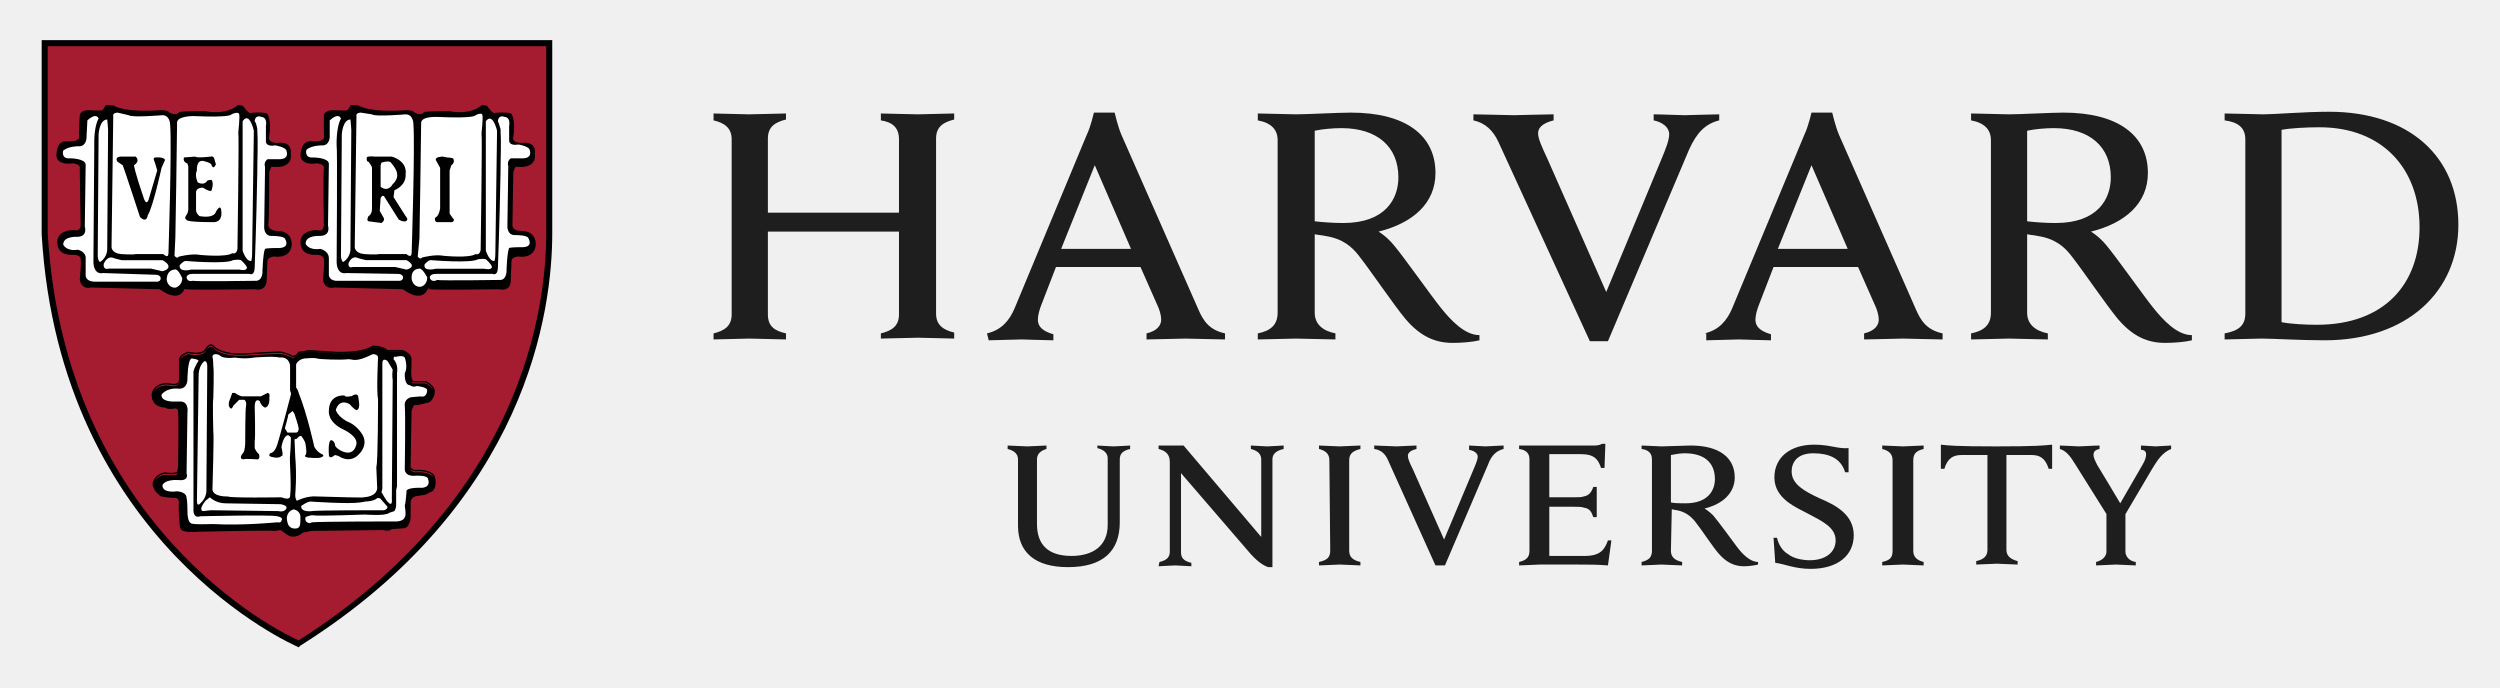
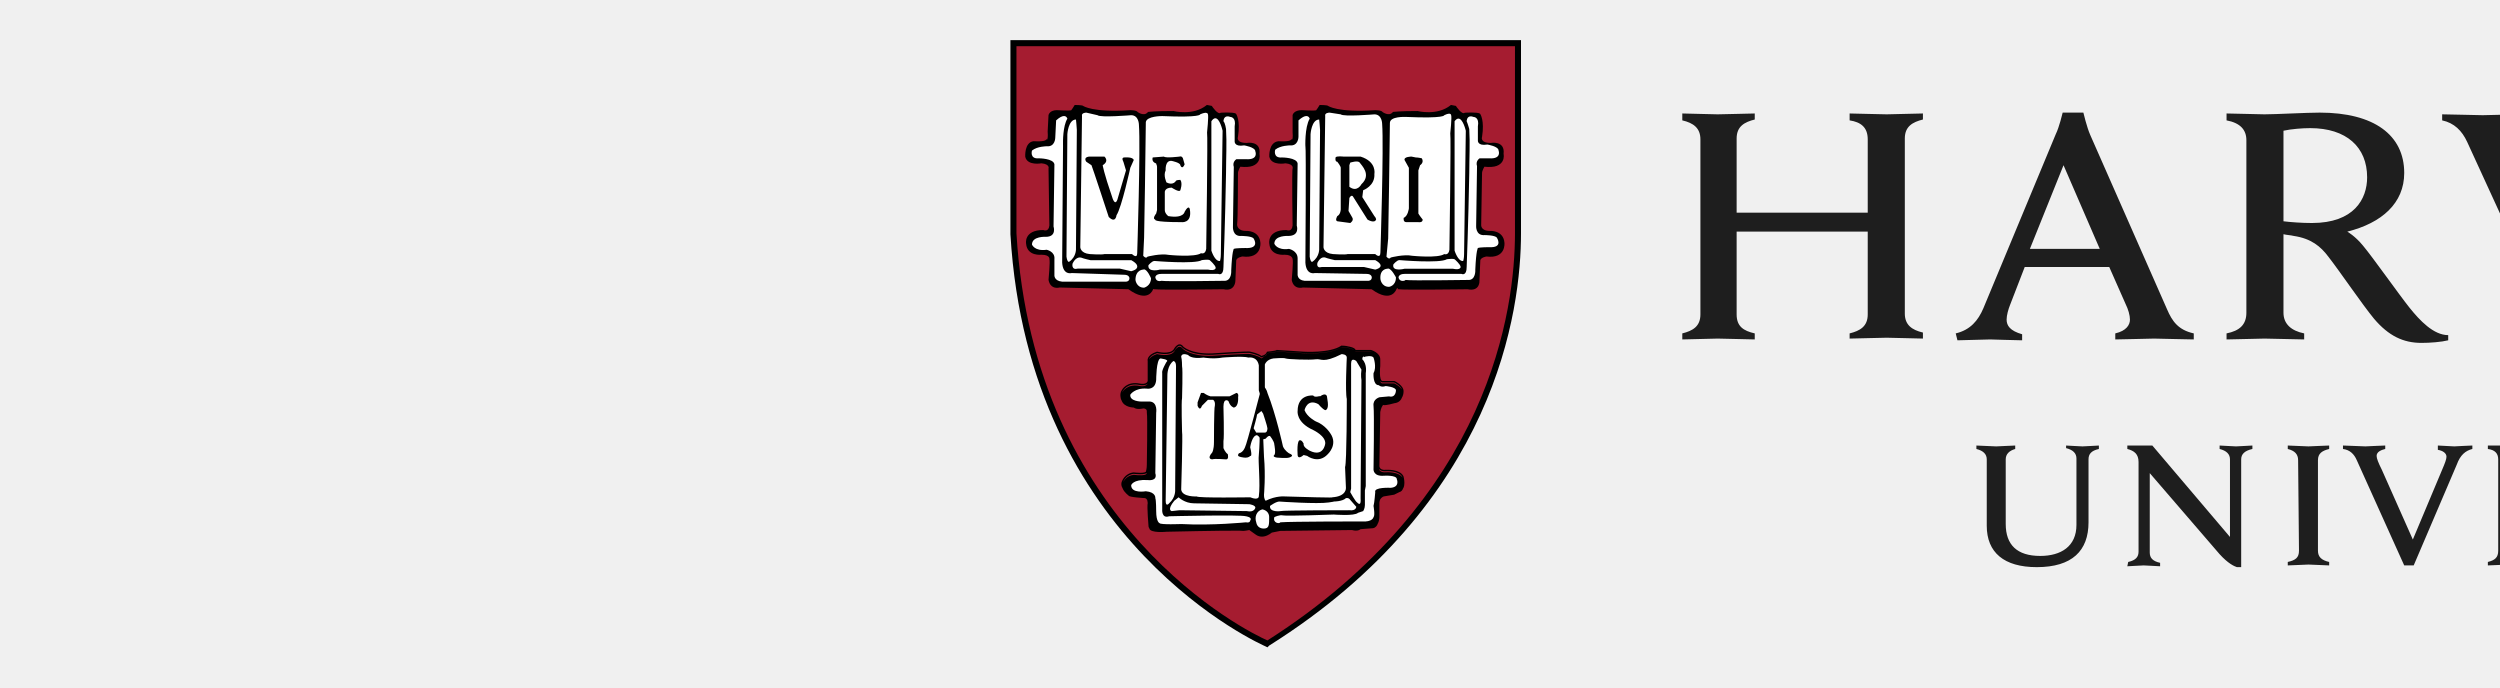
- <svg xmlns="http://www.w3.org/2000/svg" width="600" height="165" viewBox="0 0 600 165" version="1.1">
+ <svg xmlns="http://www.w3.org/2000/svg" width="600" height="165" viewBox="0 0 135 165" version="1.1">
  <path d="m244.32 110.24c0-1.242-0.828-2.07-2.484-2.484v-0.828c0.828 0 3.933 0.207 4.761 0.207 0.621 0 3.726-0.207 4.554-0.207v0.828c-1.449 0.414-2.277 1.242-2.277 2.484v15.525c0 4.968 2.691 7.659 8.28 7.659 4.968 0 8.694-2.277 8.694-7.452v-15.939c0-1.242-0.828-2.07-2.484-2.484v-0.621c0.621 0 3.105 0.207 3.933 0.207 0.828 0 3.312-0.207 3.933-0.207v0.828c-1.863 0.414-2.484 1.242-2.484 2.484v15.111c0 6.831-3.933 10.764-12.42 10.764-7.866 0-12.006-3.519-12.006-9.936zm33.947 24.632c1.863-0.414 2.484-1.242 2.484-2.484v-21.527c0-1.863-1.035-2.691-2.691-3.105v-0.828h6.003l18.63 21.941v-18.63c0-1.242-0.828-2.07-2.484-2.484v-0.828c0.621 0 3.105 0.207 3.933 0.207 0.828 0 3.312-0.207 3.933-0.207v0.828c-1.863 0.414-2.691 1.242-2.691 2.484v25.874h-1.035c-0.621-0.207-2.07-0.828-4.14-3.105l-16.767-19.458v19.044c0 1.242 0.621 2.07 2.484 2.484v0.828c-0.621 0-3.105-0.207-3.933-0.207-0.828 0-3.312 0.207-3.933 0.207zm147.38-5.796h0.828c0.414 1.656 1.242 3.105 2.691 3.933 1.242 1.035 3.519 1.449 5.175 1.449 3.726 0 6.21-1.863 6.21-4.761 0-3.105-3.105-4.554-6.624-6.417-2.691-1.449-8.073-3.519-8.073-8.694 0-4.761 3.726-7.866 9.522-7.866 3.933 0 5.589 1.035 8.28 0.828v5.796h-0.828c-1.035-3.519-4.14-4.554-7.659-4.554-3.933 0-5.175 2.277-5.175 4.347 0 3.105 3.105 4.761 6.624 6.417 3.933 1.656 8.28 3.933 8.28 8.901 0 4.761-3.726 8.073-10.35 8.073-3.933 0-6.417-1.242-8.487-1.449zm80.107-5.382-7.659-12.213c-1.242-2.07-2.277-3.312-3.726-3.726v-0.828c1.035 0 3.933 0.207 4.554 0.207 0.828 0 3.726-0.207 4.968-0.207v0.828c-1.035 0.207-1.449 0.621-1.449 1.449 0 0.621 0.414 1.449 0.828 2.277 0.414 0.621 5.589 9.315 5.589 9.315l5.382-9.315c0.621-1.035 0.828-1.863 0.828-2.484 0-0.621-0.414-1.035-1.242-1.035v-1.035c0.828 0 2.898 0.207 3.519 0.207 0.621 0 2.898-0.207 3.726-0.207v0.828c-2.07 0.828-3.312 2.691-4.554 4.761l-6.831 11.592m0.414-1.449v9.729c0 1.035 0.828 2.277 2.484 2.484v0.828c-0.828 0-3.933-0.207-4.761-0.207s-3.726 0.207-4.761 0.207v-0.828c1.656-0.414 2.484-1.449 2.484-2.484v-9.315m-140.96-16.146h17.802c0.621 0 1.449 0 2.07-0.414h0.828l-0.207 5.796h-0.828c-0.621-1.863-1.449-3.312-4.761-3.312h-7.659v10.35h6.003c0.828 0 1.863 0 2.277-0.207 1.242-0.207 1.863-1.035 2.277-2.277h0.828v7.245h-0.828c-0.414-1.242-0.828-2.07-2.277-2.277-0.414-0.207-1.449-0.207-2.277-0.207h-6.003v11.799h8.487c3.726 0 4.761-1.449 5.589-3.726h0.828l-0.828 6.003c-2.691-0.207-4.347-0.207-7.452-0.207h-8.901c-0.828 0-3.933 0.207-4.968 0.207v-0.828c1.656-0.414 2.484-1.035 2.484-2.691v-21.941c0-1.449-0.828-2.277-2.484-2.484zm-45.539 3.519c0-1.449-0.828-2.277-2.484-2.691v-0.828c1.035 0 3.933 0.207 4.968 0.207 0.828 0 3.933-0.207 4.968-0.207v0.828c-1.656 0.414-2.691 1.035-2.691 2.691v21.734c0 1.449 0.828 2.277 2.691 2.691v0.828c-1.035 0-3.933-0.207-4.968-0.207-0.828 0-3.933 0.207-4.968 0.207v-0.828c1.863-0.414 2.691-1.035 2.691-2.691zm135.17 0c0-1.449-0.828-2.277-2.484-2.691v-0.828c1.035 0 4.14 0.207 4.968 0.207s3.933-0.207 4.968-0.207v0.828c-1.656 0.414-2.484 1.035-2.484 2.691v21.734c0 1.449 0.828 2.277 2.484 2.691v0.828c-1.035 0-3.933-0.207-4.968-0.207-0.828 0-3.933 0.207-4.968 0.207v-0.828c1.863-0.414 2.484-1.035 2.484-2.691zm24.839-3.312c-9.729 0-11.385-0.207-13.248-0.414v5.796h0.828c0.828-2.691 2.277-3.312 4.14-3.312h6.21v22.769c0 1.449-0.828 2.277-2.691 2.691v0.828c1.035 0 4.14-0.207 4.968-0.207 0.828 0 3.933 0.207 4.968 0.207v-0.828c-1.656-0.414-2.691-1.242-2.691-2.691v-22.769h6.003c1.863 0 3.312 0.621 4.14 3.312h0.828v-5.796c-2.277 0.207-3.726 0.414-13.455 0.414zm-78.037 25.046c0 1.449 0.828 2.277 2.691 2.691v0.828c-1.035 0-4.14-0.207-4.968-0.207-0.828 0-3.726 0.207-4.761 0.207v-0.828c1.656-0.414 2.484-1.035 2.484-2.691v-21.941c0-1.449-0.828-2.277-2.484-2.484v-0.828c1.035 0 3.933 0.207 4.761 0.207 1.449 0 5.382-0.207 7.038-0.207 6.831 0 10.557 2.898 10.557 7.659 0 3.726-2.898 6.417-7.245 7.452 0 0 1.035 0.621 2.07 1.656 1.242 1.449 4.554 6.003 5.796 7.659s3.105 3.519 4.968 3.519v0.621c-0.828 0.207-2.277 0.414-3.312 0.414-2.277 0-4.14-0.828-6.003-2.898-1.656-1.863-4.14-5.796-5.796-7.866-1.035-1.242-2.277-2.277-4.347-2.691-0.414 0-0.828-0.207-1.242-0.207zm0-11.592c0.828 0.207 2.277 0.207 3.519 0.207 5.382 0 7.038-3.105 7.038-5.796 0-3.933-2.484-6.21-7.245-6.21-1.035 0-2.277 0.207-3.312 0.414zm-67.894-10.143c-0.621-1.449-1.656-2.484-3.312-2.691v-0.828c1.035 0 4.554 0.207 5.382 0.207 0.621 0 3.726-0.207 4.761-0.207v0.828c-0.828 0.207-2.07 0.621-2.07 1.656 0 0.621 0.414 1.656 1.242 3.312l7.452 16.767 7.038-16.767c0.621-1.449 1.035-2.484 1.035-3.105 0-0.828-0.828-1.449-2.07-1.656v-1.035c0.828 0 3.105 0.207 3.933 0.207 0.621 0 3.312-0.207 4.347-0.207v0.828c-1.656 0.414-2.898 1.449-3.726 3.726l-10.35 24.218h-2.277zm26.495-76.381c-1.242-2.691-3.105-4.554-6.003-5.175v-1.449c1.863 0 8.28 0.207 9.729 0.207 1.242 0 7.452-0.207 9.522-0.207v1.449c-1.656 0.414-3.726 1.242-3.726 3.105 0 1.242 0.828 3.105 2.277 6.21l14.076 31.877 13.248-31.877c1.035-2.484 1.863-4.554 1.863-6.003 0-1.656-1.656-2.898-3.726-3.312v-1.449c1.863 0 6.003 0.207 7.452 0.207 1.242 0 6.21-0.207 8.28-0.207v1.449c-3.312 0.828-5.382 2.898-7.245 7.038l-19.458 45.953h-4.347zm-188.37 45.953c2.484-0.621 4.347-1.656 4.347-4.554v-42.02c0-2.691-1.656-3.933-4.347-4.554v-1.656c1.242 0 7.038 0.207 8.487 0.207 1.656 0 7.659-0.207 8.901-0.207v1.449c-2.484 0.621-4.347 1.656-4.347 4.554v17.802h31.463v-17.595c0-2.898-1.656-4.14-4.347-4.554v-1.656c1.242 0 7.245 0.207 8.901 0.207 1.449 0 7.245-0.207 8.694-0.207v1.449c-2.484 0.621-4.347 1.656-4.347 4.554v42.02c0 2.691 1.656 3.933 4.347 4.554v1.449c-1.242 0-7.245-0.207-8.694-0.207-1.656 0-7.452 0.207-8.901 0.207v-1.242c2.484-0.621 4.347-1.656 4.347-4.554v-19.872h-31.463v19.872c0 2.898 1.656 3.933 4.347 4.554v1.449c-1.242 0-7.452-0.207-8.901-0.207s-7.038 0.207-8.487 0.207zm362.66 0c3.312-0.621 4.968-1.863 4.968-4.761v-41.813c0-2.898-1.863-4.14-4.968-4.554v-1.656c1.863 0 7.659 0.207 9.315 0.207 2.691 0 9.936-0.621 15.732-0.621 19.251 0 31.049 10.764 31.049 27.116 0 15.939-12.213 27.737-32.084 27.737-5.796 0-12.42-0.414-15.111-0.414-1.656 0-7.038 0.207-8.901 0.207zm13.662-2.691c2.07 0.414 5.589 0.621 8.487 0.621 16.146 0 24.632-9.729 24.632-23.39 0-14.076-8.901-24.011-24.011-24.011-3.105 0-7.038 0.207-9.108 0.621zm-232.04-2.277c0 2.691 1.863 4.347 4.968 4.968v1.449c-1.863 0-7.659-0.207-9.522-0.207-1.449 0-7.245 0.207-9.108 0.207v-1.449c3.105-0.621 4.761-2.07 4.761-4.968v-41.399c0-2.484-1.449-4.14-4.761-4.761v-1.656c1.863 0 7.452 0.207 9.108 0.207 2.691 0 10.143-0.414 13.248-0.414 13.041 0 20.286 5.382 20.286 14.49 0 7.245-5.382 12.006-13.662 14.076 0 0 1.863 1.035 3.726 3.312 2.277 2.691 8.694 11.799 11.178 14.904 2.484 3.105 5.796 6.624 9.315 6.624v1.242c-1.656 0.414-4.347 0.621-6.417 0.621-4.347 0-7.866-1.656-11.385-5.796-2.898-3.519-8.073-11.178-10.971-14.904-1.863-2.484-4.14-4.347-8.28-4.968-0.828-0.207-1.656-0.207-2.484-0.414zm0-21.941c1.656 0.207 4.347 0.414 6.831 0.414 10.143 0 13.248-5.796 13.248-10.971 0-7.245-4.968-11.799-13.662-11.799-1.863 0-4.554 0.207-6.417 0.621zm170.98 21.941c0 2.691 1.863 4.347 4.968 4.968v1.449c-1.863 0-7.659-0.207-9.315-0.207-1.449 0-7.245 0.207-9.108 0.207v-1.449c3.105-0.621 4.761-2.07 4.761-4.968v-41.399c0-2.484-1.449-4.14-4.761-4.761v-1.656c1.863 0 7.452 0.207 9.108 0.207 2.691 0 10.143-0.414 13.041-0.414 13.041 0 20.286 5.382 20.286 14.49 0 7.245-5.382 12.006-13.662 14.076 0 0 1.863 1.035 3.726 3.312 2.277 2.691 8.694 11.799 11.178 14.904 2.484 3.105 5.796 6.624 9.315 6.624v1.242c-1.656 0.414-4.347 0.621-6.417 0.621-4.347 0-7.866-1.656-11.385-5.796-2.898-3.519-8.073-11.178-10.971-14.904-1.863-2.484-4.14-4.347-8.28-4.968-0.828-0.207-1.656-0.207-2.484-0.414zm0-21.941c1.656 0.207 4.347 0.414 6.831 0.414 10.143 0 13.248-5.796 13.248-10.971 0-7.245-4.968-11.799-13.662-11.799-1.863 0-4.554 0.207-6.417 0.621zm-249.64 26.909c3.519-0.828 5.382-3.105 6.624-6.003l17.388-41.813c0.828-1.656 1.656-5.175 1.656-5.175h4.968s0.828 3.519 1.656 5.382l18.423 41.813c1.242 2.898 2.691 4.968 6.417 5.796v1.449c-2.07 0-8.073-0.207-9.522-0.207s-7.245 0.207-9.315 0.207v-1.449c2.691-0.621 3.519-2.07 3.519-3.312 0-1.035-0.414-2.484-1.035-3.726l-3.933-8.901h-20.286l-3.519 9.108c-0.414 1.035-0.828 2.484-0.828 3.519 0 1.449 0.828 2.691 3.726 3.519v1.449c-1.863 0-6.624-0.207-7.659-0.207l-7.866 0.207zm34.568-20.286-8.694-20.079-8.073 20.079zm137.65 20.286c3.519-0.828 5.382-3.105 6.624-6.003l17.388-41.813c0.828-1.656 1.656-5.175 1.656-5.175h4.968s0.828 3.519 1.656 5.382l18.423 41.813c1.242 2.898 2.691 4.968 6.417 5.796v1.449c-2.07 0-8.073-0.207-9.522-0.207s-7.245 0.207-9.315 0.207v-1.449c2.691-0.621 3.519-2.07 3.519-3.312 0-1.035-0.414-2.484-1.035-3.726l-3.933-8.901h-20.286l-3.519 9.108c-0.414 1.035-0.828 2.484-0.828 3.519 0 1.449 0.828 2.691 3.726 3.519v1.449c-1.863 0-6.624-0.207-7.659-0.207l-7.866 0.207v-1.656zm34.361-20.286-8.694-20.079-8.073 20.079z" fill="#1e1e1e" />
  <path d="m10.828 10.47h121.09v45.746c0 20.906-7.866 65.41-60.029 98.53 0 0-56.717-23.597-61.064-98.53z" fill="#a51c30" />
  <path d="m50.645 82.64c-0.304-0.012-0.568 0.139-0.78 0.323-0.414 0.359-0.662 0.855-0.675 0.881-0.462 0.647-1.434 0.81-2.317 0.784-0.883-0.025-1.641-0.226-1.641-0.226l-0.049-0.012-0.049 0.017c-1.269 0.423-1.834 0.963-2.066 1.427-0.116 0.232-0.146 0.442-0.146 0.594 0 0.119 0.015 0.172 0.024 0.206v4.742c-0.046 0.261-0.167 0.422-0.336 0.534-0.171 0.114-0.398 0.174-0.627 0.198-0.457 0.048-0.902-0.048-0.902-0.048h-0.004c-1.592-0.318-2.683 0.055-3.364 0.517-0.67 0.455-0.937 0.985-0.946 1.003-0.681 0.922-0.23 2.216-0.23 2.216v8e-3c0.044 0.118 0.095 0.229 0.154 0.332 6.79e-4 2e-3 0.008 0.024 0.008 0.024 0.621 1.656 2.899 1.653 2.899 1.653 0.828 0.621 2.276 0.206 2.276 0.206 0.425 0 0.673 0.177 0.825 0.4 0.075 0.305 0.04 0.61 0.04 0.61l-0.004 0.036 0.008 0.032c0.014 0.055 0.043 0.342 0.057 0.736 0.014 0.393 0.019 0.911 0.024 1.512 0.01 1.201 0.005 2.729-0.008 4.229-0.026 3-0.077 5.899-0.077 5.899 0 1.012-0.198 1.605-0.198 1.605l-0.008 0.024v0.028c0 0.051-0.017 0.076-0.073 0.121-0.056 0.045-0.155 0.094-0.287 0.129-0.264 0.07-0.642 0.097-1.023 0.097-0.761 0-1.532-0.101-1.532-0.101l-0.02-4e-3 -0.02 4e-3c-2.155 0.216-2.823 2.15-2.83 2.171v4e-3c-0.171 0.402-0.156 0.809-0.04 1.177 0.058 0.184 0.142 0.36 0.239 0.526 0.385 0.94 1.411 1.674 1.411 1.674 0 0.414 3.934 0.619 3.934 0.619 0.238 0.06 0.401 0.227 0.522 0.429 0.012 0.037 0.026 0.072 0.036 0.109 0.097 0.363 0.097 0.703 0.097 0.703-0.029 0.111-0.041 0.234-0.049 0.412-0.009 0.201-0.013 0.449-0.008 0.728 0.01 0.557 0.042 1.239 0.081 1.9 0.078 1.322 0.182 2.563 0.182 2.563l0.004 8e-3v8e-3c0.022 0.132 0.086 0.246 0.166 0.348 4.1e-5 5e-4 0.004 0.036 0.004 0.036 0.207 1.242 4.14 0.829 4.14 0.829s13.785-0.318 17.51-0.259c0.532 8e-3 0.858 0.027 0.91 0.053 0.414 0 1.451-0.206 1.451-0.206l1.447 1.035c0.582 0.453 1.185 0.582 1.738 0.546 0.111-6e-3 0.221-0.021 0.327-0.04 1.061-0.192 1.868-0.922 1.868-0.922l2.07-0.412c0.414 0 17.182-0.206 17.182-0.206 1.449 0.414 2.07-0.21 2.07-0.21l2.688-0.206c0.103 0 0.2-8e-3 0.291-0.024 0.658-0.12 0.996-0.646 1.172-1.16 0.053-0.102 0.108-0.204 0.146-0.307 0.219-0.603 0.214-1.197 0.214-1.197v-3.501c0.035-0.277 0.099-0.493 0.17-0.687 0.377-0.665 0.906-0.78 0.906-0.78l2.482-0.416 1.245-0.619c0.478-0.119 0.729-0.454 0.873-0.857 0.037-0.058 0.076-0.112 0.105-0.174 0.172-0.365 0.222-0.789 0.222-1.193 0-0.806-0.214-1.548-0.214-1.548l-4e-3 -0.017-4e-3 -0.017c-0.453-0.906-1.499-1.276-2.401-1.435-0.903-0.159-1.698-0.105-1.698-0.105h-4e-3c-0.997 0.1-1.373-0.186-1.544-0.465-0.172-0.279-0.133-0.582-0.133-0.582v-0.012l0.21-12.828c0.082-0.481 0.221-0.864 0.36-1.177 0.162-0.31 0.299-0.497 0.299-0.497 0.621 0.207 2.688-0.416 2.688-0.416 1.19-0.119 1.685-0.848 1.9-1.451 0.019-0.035 0.048-0.07 0.065-0.105 0.273-0.573 0.271-1.1 0.271-1.116 0.11-0.812-0.454-1.482-1.015-1.937-0.563-0.456-1.152-0.72-1.152-0.72l-0.032-0.017h-2.907c-0.081-0.017-0.146-0.059-0.214-0.15-0.07-0.092-0.136-0.229-0.186-0.396-0.099-0.334-0.145-0.784-0.158-1.229-0.025-0.89 0.077-1.759 0.077-1.759l4e-3 -0.012v-1.665c0-0.805-0.575-1.371-1.116-1.722s-1.075-0.509-1.075-0.509l-0.024-8e-3h-3.691c-0.084-0.138-0.177-0.274-0.315-0.364-0.183-0.119-0.396-0.207-0.598-0.275-0.405-0.135-0.78-0.186-0.78-0.186-0.675-0.212-1.678-0.21-1.678-0.21h-0.053l-0.044 0.028c-1.289 0.892-3.55 1.266-5.478 1.395-1.928 0.129-3.521 0.028-3.521 0.028l-6.493-0.42-0.057 0.053c0.019-0.019-0.022 0.015-0.089 0.036-0.067 0.022-0.163 0.049-0.271 0.073-0.216 0.047-0.491 0.091-0.76 0.129-0.539 0.077-1.055 0.129-1.055 0.129l-0.105 8e-3 -0.036 0.105c-0.178 0.535-0.72 0.72-0.72 0.72l-0.57 0.194c-0.378-0.321-0.968-0.565-1.528-0.736-0.591-0.18-1.081-0.279-1.104-0.283-0.004-2e-3 -0.008-6e-3 -0.012-8e-3 -0.02-8e-3 -0.039-0.012-0.057-0.017-0.034-8e-3 -0.067-0.012-0.109-0.017-0.085-8e-3 -0.193-0.01-0.327-0.012-0.268-2e-3 -0.634 6e-3 -1.067 0.021-0.866 0.029-1.999 0.085-3.125 0.15-2.25 0.129-4.471 0.287-4.476 0.287-2.566 0.103-4.3-0.309-5.389-0.74-1.09-0.431-1.52-0.865-1.52-0.865-0.273-0.373-0.575-0.554-0.873-0.566zm-0.012 0.34c0.181 8e-3 0.391 0.109 0.631 0.445l0.004 8e-3 0.008 0.012s0.502 0.493 1.637 0.942c1.136 0.449 2.918 0.868 5.527 0.764h0.012s2.222-0.158 4.471-0.287c1.125-0.065 2.256-0.12 3.117-0.15 0.43-0.015 0.797-0.023 1.055-0.021 0.129 1e-3 0.231 6e-3 0.299 0.012 0.029 2e-3 0.047 6e-3 0.061 8e-3l0.008 8e-3 0.049 0.012s0.514 0.101 1.1 0.279c0.586 0.178 1.251 0.45 1.508 0.707l0.073 0.073 0.72-0.239s0.442-0.259 0.74-0.707c-0.23 0.56-0.796 0.752-0.796 0.752l-0.619 0.416c-0.621-0.621-2.693-1.035-2.693-1.035-0.207-0.207-9.109 0.412-9.109 0.412-5.175 0.207-7.039-1.653-7.039-1.653-1.035-1.449-2.07 0.619-2.07 0.619-1.035 1.449-4.14 0.623-4.14 0.623-1.146 0.382-1.658 0.85-1.896 1.245 0.016-0.072 0.041-0.151 0.085-0.239 0.18-0.359 0.663-0.843 1.848-1.245 0.066 0.017 0.758 0.201 1.645 0.226 0.929 0.026 2.026-0.124 2.6-0.926l0.008-8e-3 0.008-0.012s0.251-0.5 0.602-0.805c0.176-0.152 0.365-0.246 0.546-0.239zm38.901 0.311c0.073 8.5e-4 1.011 0.012 1.556 0.194l0.016 4e-3 0.012 4e-3s0.353 0.05 0.724 0.174c0.185 0.062 0.375 0.14 0.522 0.234 0.024 0.015 0.036 0.033 0.057 0.048-0.497-0.306-1.278-0.42-1.278-0.42-0.621-0.207-1.658-0.206-1.658-0.206-2.691 1.863-9.109 1.451-9.109 1.451l-6.416-0.416c-0.205 0.205-2.205 0.408-2.252 0.412 0.009-0.015 0.02-0.025 0.028-0.04 0.03-2e-3 0.504-0.05 1.035-0.125 0.274-0.039 0.554-0.083 0.784-0.133 0.115-0.025 0.217-0.052 0.303-0.081 0.048-0.017 0.085-0.044 0.125-0.065l6.384 0.408s1.617 0.106 3.57-0.024c1.93-0.129 4.189-0.474 5.595-1.419zm3.242 1.031h3.719c0.012 4e-3 0.308 0.117 0.651 0.295-0.347-0.173-0.623-0.259-0.623-0.259h-3.728c-4e-3 -0.012-0.015-0.024-0.02-0.036zm4.439 0.332c0.089 0.048 0.162 0.073 0.255 0.133 0.025 0.017 0.048 0.039 0.073 0.057-0.112-0.072-0.221-0.135-0.327-0.19zm1.476 6.715c0.023 0.039 0.042 0.082 0.069 0.117 0.106 0.14 0.249 0.248 0.424 0.283l0.016 4e-3h2.87c0.024 0.01 0.54 0.249 1.051 0.663 0.359 0.29 0.674 0.654 0.817 1.055-0.371-0.596-1.054-1.052-1.472-1.29-0.21-0.12-0.356-0.182-0.356-0.182h-2.895c-0.253-0.051-0.419-0.303-0.526-0.651zm-55.674 0.631c-0.52 0.985-1.969 0.639-1.969 0.639-3.105-0.621-4.14 1.451-4.14 1.451-0.028 0.038-0.045 0.078-0.069 0.117 0.047-0.152 0.111-0.3 0.21-0.433l0.016-0.025s0.236-0.477 0.849-0.893c0.612-0.416 1.591-0.766 3.101-0.465 0 0 0.485 0.108 1.011 0.053 0.263-0.028 0.543-0.093 0.78-0.251 0.078-0.052 0.146-0.12 0.21-0.194zm55.408 20.493c0.25 0.381 0.795 0.705 1.839 0.602 0 0 0.761-0.05 1.617 0.101 0.855 0.151 1.77 0.503 2.147 1.249 1e-3 4e-3 0.024 0.108 0.032 0.142-0.971-1.434-3.808-1.249-3.808-1.249-1.353 0.135-1.726-0.432-1.827-0.845zm-55.699 0.974c-0.003 0.01-0.02 0.077-0.02 0.077 0 0.103-0.049 0.191-0.133 0.259-0.085 0.068-0.206 0.119-0.352 0.158-0.873 0.233-2.62 0-2.62 0-1.498 0.15-2.233 1.16-2.527 1.71 0 0 0.576-1.752 2.543-1.953 0.035 4e-3 0.767 0.101 1.54 0.101 0.396 0 0.789-0.024 1.108-0.109 0.159-0.042 0.303-0.099 0.416-0.19 0.018-0.015 0.029-0.036 0.044-0.053zm14.421-88.284-0.061 0.053c-3.23 2.625-7.924 1.415-7.924 1.415l-0.02-4e-3h-0.02c-4.559 0-6.028 0.206-6.028 0.206l-0.065 0.012-0.04 0.048c-0.471 0.565-1.049 0.557-1.556 0.412-0.496-0.142-0.872-0.419-0.889-0.433-0.093-0.136-0.242-0.214-0.404-0.271-0.183-0.065-0.393-0.103-0.594-0.129-0.402-0.054-0.772-0.057-0.772-0.057h-0.008l-0.004 4e-3c-4.543 0.31-7.375 0.05-9.064-0.283-0.844-0.166-1.402-0.352-1.746-0.493-0.344-0.141-0.465-0.23-0.465-0.23l0.02 0.021c-0.066-0.066-0.129-0.09-0.206-0.113-0.077-0.023-0.166-0.041-0.263-0.057-0.194-0.031-0.424-0.048-0.647-0.061-0.446-0.027-0.865-0.028-0.865-0.028h-0.105l-0.049 0.093c-0.18 0.36-0.738 1.115-0.78 1.172-0.025 8e-3 -0.081 0.025-0.182 0.036-0.117 0.012-0.269 0.024-0.441 0.028-0.343 0.01-0.768 4e-3 -1.181-8e-3 -0.824-0.026-1.597-0.077-1.597-0.077l-0.008-4e-3h-0.004c-0.863 0-1.383 0.279-1.674 0.57-0.291 0.291-0.356 0.602-0.356 0.602l-0.004 0.012-0.206 3.958v0.012c0.102 1.229-0.022 1.726-0.105 1.86-0.042 0.067-0.043 0.053-0.044 0.053l-0.141-0.093-0.097 0.142c-0.054 0.081-0.26 0.19-0.554 0.255-0.294 0.064-0.658 0.097-1.015 0.109-0.713 0.025-1.379-0.024-1.379-0.024l-0.016-4e-3 -0.016 4e-3c-0.562 0.056-0.983 0.331-1.278 0.699-0.294 0.368-0.471 0.823-0.578 1.265-0.214 0.885-0.158 1.734-0.158 1.734v0.02c0.112 0.562 0.433 0.956 0.833 1.209 0.4 0.253 0.878 0.375 1.334 0.429 0.886 0.104 1.665-0.044 1.71-0.053h0.004c1.102 0.101 1.502 0.442 1.649 0.716 0.148 0.274 0.065 0.513 0.065 0.513l-0.008 0.024v0.028c0 0.428 0.053 3.832 0.105 7.144 0.052 3.3 0.101 6.473 0.101 6.497-0.049 0.443-0.168 0.722-0.307 0.893-0.139 0.172-0.298 0.246-0.461 0.279-0.326 0.065-0.651-0.065-0.651-0.065l-0.032-0.017h-0.032c-2.316 0-3.38 0.808-3.825 1.641-0.442 0.829-0.276 1.65-0.275 1.658 0.114 1.503 1.061 2.196 1.953 2.466 0.895 0.271 1.751 0.162 1.751 0.162l-0.02 4e-3c1.108 0 1.562 0.292 1.755 0.55 0.193 0.257 0.15 0.493 0.15 0.493l-0.008 0.053 0.024 0.053c-7e-3 -0.015 0.024 0.106 0.032 0.263 0.008 0.157 0.013 0.366 0.008 0.606-0.009 0.48-0.042 1.088-0.081 1.682-0.077 1.188-0.182 2.325-0.182 2.325v0.021l0.004 0.024c0.216 1.19 0.905 1.679 1.524 1.819 0.574 0.13 1.047-4e-3 1.12-0.024h0.008l16.523 0.416c2.359 1.718 3.882 1.768 4.795 1.298 0.873-0.45 1.103-1.253 1.132-1.346l0.287 0.044c0.185 0.031 0.546 0.046 1.075 0.061 0.529 0.015 1.215 0.023 2.005 0.028 1.58 0.01 3.572 4e-3 5.539-8e-3 1.967-0.012 3.91-0.032 5.385-0.048 1.468-0.017 2.474-0.028 2.571-0.028h0.012c0.679 0.151 1.209 0.117 1.617-0.04 0.416-0.16 0.698-0.444 0.881-0.74 0.365-0.589 0.364-1.237 0.364-1.245v-8e-3l0.206-4.932c0.084-0.324 0.436-0.562 0.8-0.708 0.353-0.141 0.671-0.186 0.695-0.19 2.298 0.304 3.424-0.507 3.917-1.411 0.494-0.905 0.385-1.872 0.384-1.88v-4e-3c-0.109-1.506-1.002-2.25-1.843-2.575-0.842-0.326-1.649-0.267-1.649-0.267l0.012-4e-3c-1.097 0-1.601-0.382-1.856-0.752-0.253-0.369-0.255-0.724-0.255-0.728v-4e-3c0.057-0.36 0.092-1.252 0.121-2.462 0.029-1.224 0.048-2.737 0.061-4.213 0.026-2.951 0.028-5.745 0.028-5.745 0-0.254 0.144-0.663 0.295-0.99 0.132-0.286 0.232-0.453 0.263-0.505 1.275 0.13 2.249 0.054 2.931-0.19 0.712-0.254 1.151-0.67 1.403-1.104 0.498-0.858 0.276-1.762 0.271-1.783 0.094-0.778-0.022-1.366-0.295-1.775-0.279-0.419-0.694-0.652-1.108-0.776-0.803-0.241-1.603-0.094-1.653-0.085-1.417 0-1.902-0.393-2.074-0.736-0.172-0.345-0.044-0.693-0.044-0.693l0.004-0.017 0.004-0.017c0.313-1.984 0.21-3.352 0.024-4.229-0.186-0.876-0.469-1.278-0.469-1.278l-0.016-0.024-0.028-0.021c-0.211-0.141-0.516-0.195-0.885-0.234-0.369-0.04-0.796-0.053-1.201-0.053-0.809 0-1.536 0.053-1.536 0.053l-0.053 4e-3 -0.036 0.028c-0.148 0.111-0.308 0.099-0.53-0.012-0.221-0.111-0.47-0.324-0.695-0.562-0.451-0.476-0.809-1.035-0.809-1.035l-0.04-0.061zm58.581 0-0.061 0.053c-3.23 2.625-7.924 1.415-7.924 1.415l-0.02-4e-3h-0.024c-4.352 0-5.818 0.206-5.818 0.206l-0.065 0.012-0.04 0.048c-0.471 0.565-1.049 0.557-1.556 0.412-0.489-0.14-0.857-0.408-0.885-0.429-0.093-0.139-0.245-0.217-0.408-0.275-0.183-0.065-0.393-0.103-0.594-0.129-0.402-0.054-0.772-0.057-0.772-0.057h-8e-3l-4e-3 4e-3c-4.543 0.31-7.375 0.05-9.064-0.283-0.844-0.166-1.402-0.352-1.746-0.493-0.344-0.141-0.465-0.23-0.465-0.23l0.02 0.021c-0.066-0.066-0.133-0.09-0.21-0.113-0.077-0.023-0.162-0.041-0.259-0.057-0.194-0.031-0.428-0.048-0.651-0.061-0.446-0.026-0.861-0.028-0.861-0.028h-0.105l-0.049 0.093c-0.18 0.361-0.745 1.123-0.784 1.177-0.027 8e-3 -0.083 0.021-0.182 0.032-0.117 0.012-0.265 0.024-0.437 0.028-0.343 0.01-0.768 4e-3 -1.181-8e-3 -0.824-0.026-1.601-0.077-1.601-0.077l-0.004-4e-3h-0.004c-0.963 0-1.529 0.272-1.848 0.562-0.319 0.29-0.392 0.61-0.392 0.61v4.189c0.102 1.124-0.027 1.57-0.101 1.674-0.037 0.052-0.034 0.033-0.04 0.032-0.007-3.9e-4 -0.012 0-0.012 0l-0.137-0.093-0.097 0.142c-0.054 0.081-0.26 0.19-0.554 0.255-0.294 0.064-0.662 0.097-1.019 0.109-0.713 0.025-1.379-0.024-1.379-0.024l-0.012-4e-3 -0.016 4e-3c-0.61 0.056-1.07 0.324-1.395 0.691-0.325 0.367-0.522 0.826-0.643 1.27-0.242 0.887-0.186 1.738-0.186 1.738v8e-3l0.004 0.012c0.112 0.562 0.433 0.956 0.833 1.209 0.4 0.253 0.874 0.375 1.33 0.429 0.886 0.104 1.669-0.044 1.714-0.053h0.004c1.102 0.101 1.498 0.442 1.645 0.716 0.148 0.274 0.069 0.513 0.069 0.513l-0.004 4e-3v8e-3c-0.039 0.157-0.05 0.424-0.065 0.857-0.014 0.433-0.023 1.005-0.028 1.666-0.01 1.321-0.005 3.005 0.008 4.661 0.026 3.3 0.08 6.473 0.081 6.497-0.049 0.443-0.172 0.722-0.311 0.893-0.139 0.172-0.298 0.246-0.461 0.279-0.326 0.065-0.647-0.065-0.647-0.065l-0.032-0.017h-0.036c-2.316 0-3.38 0.808-3.825 1.641-0.442 0.829-0.276 1.65-0.275 1.658 0.114 1.503 1.061 2.196 1.953 2.466 0.895 0.271 1.755 0.162 1.755 0.162l-0.02 4e-3c1.001 0 1.455 0.29 1.678 0.558 0.223 0.268 0.222 0.513 0.222 0.513v0.04l0.016 0.036c-7e-3 -0.015 0.024 0.106 0.032 0.263 0.008 0.157 0.009 0.366 0.004 0.606-0.009 0.48-0.042 1.088-0.081 1.682-0.077 1.188-0.178 2.325-0.178 2.325l-0.004 0.021 0.004 0.024c0.216 1.19 0.909 1.679 1.528 1.819 0.574 0.13 1.046 1e-3 1.12-0.021h0.008l16.523 0.416c2.359 1.718 3.878 1.768 4.791 1.298 0.88-0.453 1.163-1.313 1.189-1.395l4e-3 -4e-3c0.074-0.143 0.232-0.21 0.311-0.21 0.04 0 0.036 8e-3 0.028-4e-3 -8e-3 -0.012 8e-3 -4e-3 -0.028 0.069l-0.101 0.206 0.226 0.036c0.185 0.031 0.546 0.046 1.075 0.061 0.529 0.015 1.215 0.023 2.005 0.028 1.58 0.01 3.572 4e-3 5.539-8e-3 1.967-0.012 3.906-0.032 5.381-0.048 1.475-0.017 2.498-0.028 2.587-0.028 0.728 0.15 1.283 0.113 1.702-0.044 0.426-0.16 0.706-0.445 0.877-0.744 0.342-0.599 0.279-1.265 0.279-1.265l4e-3 0.024 0.206-4.94c0.084-0.324 0.432-0.562 0.796-0.708 0.356-0.142 0.681-0.183 0.699-0.186 2.298 0.304 3.424-0.511 3.918-1.415 0.494-0.905 0.381-1.868 0.38-1.876v-8e-3c-0.109-1.506-0.998-2.25-1.839-2.575-0.842-0.326-1.653-0.267-1.653-0.267l0.016-4e-3c-1.204 0-1.698-0.386-1.924-0.748-0.226-0.362-0.182-0.716-0.182-0.716v-0.02c0-1.223 0.206-12.416 0.206-12.416v-4e-3c0-0.254 0.144-0.663 0.295-0.99 0.132-0.287 0.236-0.453 0.267-0.505 1.275 0.13 2.249 0.054 2.931-0.19 0.712-0.254 1.151-0.67 1.403-1.104 0.498-0.858 0.276-1.762 0.271-1.783 0.094-0.778-0.026-1.366-0.299-1.775-0.279-0.419-0.694-0.652-1.108-0.776-0.806-0.242-1.61-0.093-1.653-0.085-1.417 0-1.898-0.393-2.07-0.736-0.172-0.343-0.044-0.691-0.044-0.691l8e-3 -0.033c0.313-1.984 0.21-3.352 0.024-4.229-0.186-0.876-0.469-1.278-0.469-1.278l-0.02-0.024-0.024-0.021c-0.211-0.141-0.516-0.195-0.885-0.234-0.369-0.04-0.796-0.053-1.201-0.053-0.809 0-1.54 0.053-1.54 0.053l-0.049 4e-3 -0.04 0.028c-0.148 0.111-0.304 0.099-0.526-0.012-0.221-0.111-0.474-0.324-0.699-0.562-0.451-0.476-0.805-1.035-0.805-1.035l-0.04-0.061z" />
  <path d="m71.685 155.36-0.414-0.207c-0.414-0.207-56.924-24.632-61.271-98.944v-46.574h122.54v46.367c0 18.216-5.796 64.582-60.443 98.944zm-60.236-144.28v44.918c4.14 70.378 55.475 95.632 60.236 97.702 53.612-34.154 59.408-79.693 59.408-97.702v-44.918z" />
  <path d="m28.215 27.03s-1.242 8e-4 -1.035 0.829l-0.412 31.462s-8.06e-4 1.451 2.276 1.658c0 0 2.896 0.207 3.517 0h6.626s1.241 1.239 1.241-0.21c0 0 0.826-25.457 0.412-30.839 0 0-8.1e-4 -2.28-1.864-2.28 0 0-7.449 0.621-8.07 0zm28.733 0.048c-0.273-0.024-0.712 0.053-1.411 0.364 0 0 0.21 0.83-9.104 0.416-0.207 0-3.727-2e-3 -3.934 1.447 0 0-0.206 14.904-0.206 15.318l-0.21 12.42-0.206 4.346s0.621 0.827 1.035 0.206c0 0 3.105-0.826 5.175-0.412 0 0 6.212 0.619 7.661-0.416 0 0 1.034 0.414 1.241-1.035 0 0 0.413-27.53 0.206-27.944 0 0 0.413-3.932 0.206-4.346 0 0 2e-3 -0.323-0.453-0.364zm-34.126 0.772c-0.406 0.012-0.998 0.267-1.852 1.043l-0.206 4.14s-2e-6 2.277-2.07 2.07c0 0-2.279 0-3.521 1.035 0 0-0.619 2.067 1.658 1.86 0 0 3.521 2e-3 3.728 1.451l-0.21 14.902s0.831 2.486-1.86 2.486c0 0-3.315-0.21-3.315 1.86 0 0 0.623 1.659 3.521 1.245 0 0 2.071 0.413 1.864 2.276v3.724s-0.21 1.451 1.86 1.658h15.318s0.829-8.1e-4 0.829-0.829c0 0 8.07e-4 -0.829-1.241-0.829l-12.626-0.412s-2.073 0.623-2.28-2.482c0 0 0.2-26.58 0.206-27.75 1.18e-4 4.7e-4 0.004 0.012 0.004 0.012s-0.004-0.098-0.004-0.109c5e-5 -0.01 0.004-0.303 0.004-0.307-0.004-8e-3 -0.004-8e-3 -0.008-0.017-0.022-1.017-0.026-4.618 1.043-6.4 0 0-0.164-0.647-0.841-0.627zm39.196 0.077c-0.888 0.077-0.889 1.172-0.889 1.172 0.414 0.414 0.619 1.864 0.619 1.864 0.207 3.312 0 7.037 0 10.556-0.207 11.799-0.619 22.563-0.619 22.563 0 2.277-1.241 1.653-1.241 1.653h-13.665c-1.449 0-1.447 0.829-1.447 0.829 0.207 1.242 1.447 0.829 1.447 0.829 1.242 0.207 14.906 0 14.906 0 2.07 0.207 1.864-2.486 1.864-2.486 0.207-4.761 0.619-5.175 0.619-5.175 0.414-0.207 2.693-0.206 2.693-0.206 3.726 0.207 2.07-2.276 2.07-2.276-0.414-0.621-2.899-0.623-2.899-0.623-2.277 0.207-2.07-2.276-2.07-2.276l0.206-14.283c-0.414-1.242 0.623-1.86 0.623-1.86h2.276c3.105 0.207 2.276-1.864 2.276-1.864 0-1.035-2.688-1.451-2.688-1.451-2.484 0.414-2.28-1.035-2.28-1.035v-3.517c0.414-2.277-1.035-2.276-1.035-2.276-0.31-0.116-0.559-0.155-0.764-0.137zm-2.923 0.461c-0.264 0.035-0.555 0.246-0.865 0.712v31.049s0.828 2.689 2.07 2.482c0 0 0.206-0.619 0.206-1.653l0.416-29.602s-0.683-3.141-1.827-2.988zm-33.362 0.295c-1.863 0-2.07 3.521-2.07 3.521l-0.21 29.392c0.207 1.449 0.623 1.241 0.623 1.241 1.863-1.242 1.658-3.311 1.658-3.311s0.206-27.943 0.206-28.357-0.206-2.486-0.206-2.486zm0.861 33.107c-0.088 4e-3 -0.188 0.019-0.291 0.048-0.414 0.118-0.924 0.474-1.354 1.334l-0.008 0.017-0.004 0.017s-0.123 0.386-0.028 0.764c0.047 0.189 0.168 0.39 0.388 0.493 0.212 0.1 0.494 0.103 0.861 4e-3h10.107l2.713 0.627 0.036-8e-3s0.194-0.045 0.433-0.134c0.239-0.089 0.53-0.218 0.744-0.433 0.107-0.107 0.197-0.239 0.234-0.396 0.038-0.157 0.017-0.338-0.065-0.513-0.164-0.352-0.554-0.709-1.294-1.132l-0.04-0.024h-9.755c-0.015-4e-3 -0.456-0.1-0.962-0.226-0.515-0.129-1.103-0.299-1.257-0.376l-0.008-4e-3h-0.004s-0.18-0.071-0.445-0.057zm30.754 0.546c-0.582-0.029-1.395 0.089-1.395 0.089-1.656 1.035-11.385 0.206-11.385 0.206-0.621 0-1.451 1.035-1.451 1.035-0.207 1.863 2.9 1.035 2.693 1.035h11.591c1.863 0.414 1.864-0.412 1.864-0.412 0-0.621-1.447-1.864-1.447-1.864-0.103-0.052-0.275-0.079-0.469-0.089zm-15.314 2.321c-0.053 4e-3 -0.106 0.019-0.158 0.044 0 0-1.864 2e-3 -1.864 2.486 0 0 0.207 1.86 2.07 1.86 0 0 1.658-0.413 1.658-2.276 0 0-0.91-2.183-1.706-2.114zm44.552-37.627s-1.242 8.1e-4 -1.035 0.829l-0.412 31.462s-8.07e-4 1.451 2.276 1.658c0 0 2.9 0.207 3.521 0h6.622s1.241 1.24 1.241-0.416c0 0 0.83-25.461 0.416-30.843 0 0-8.1e-4 -2.276-1.864-2.276 0 0-7.453 0.621-8.074 0zm28.652 0.255c-0.245 0.01-0.602 0.105-1.12 0.364 0 0 0.206 0.83-9.109 0.416-0.207 0-3.934-0.209-3.934 1.447 0 0-0.206 14.904-0.206 15.318l-0.206 12.42-0.412 4.346s0.621 0.827 1.035 0.206c0 0 3.105-0.826 5.175-0.412 0 0 6.208 0.623 7.657-0.412 0 0 1.034 0.414 1.241-1.035 0 0 0.413-27.53 0.206-27.944 0 0 0.417-3.936 0.21-4.35 0 0 4e-4 -0.388-0.538-0.364zm-34.251 0.566c-0.406 0.012-0.998 0.267-1.852 1.043v3.93s-2e-6 2.277-2.07 2.07c0 0-2.275 0-3.517 1.035 0 0-0.623 2.071 1.653 1.864 0 0 3.521 2e-3 3.728 1.451l-0.206 14.902s0.828 2.482-2.07 2.482c0 0-3.311-0.206-3.311 1.864 0 0 0.619 1.655 3.517 1.241 0 0 2.07 0.417 2.07 2.28v3.724s-0.205 1.451 1.658 1.658h15.314s0.829-8.1e-4 0.829-0.829c0 0 8e-4 -0.829-1.241-0.829l-12.42-0.206s-2.069 0.623-2.276-2.482c0 0 0.207-27.741 0-28.155v0.416s-0.207-4.763 1.035-6.832c0 0-0.164-0.647-0.841-0.627zm39.402 0.077c-0.888 0.077-0.889 1.172-0.889 1.172 0.207 0.414 0.623 1.864 0.623 1.864 0.207 3.312 0 7.037 0 10.556-0.207 11.799-0.623 22.563-0.623 22.563 0 2.277-1.241 1.653-1.241 1.653h-13.661c-1.449 0-1.451 0.829-1.451 0.829 0.207 1.242 1.658 0.83 1.658 0.623 1.242 0.207 14.902 0 14.902 0 2.07 0.207 1.864-2.486 1.864-2.486 0.207-4.761 0.623-5.175 0.623-5.175 0.414-0.207 2.688-0.206 2.688-0.206 3.519 0.207 1.864-2.276 1.864-2.276-0.414-0.621-2.899-0.623-2.899-0.623-2.277 0.207-2.07-2.276-2.07-2.276l0.21-14.283c-0.414-1.242 0.619-1.864 0.619-1.864h2.276c3.105 0.207 2.28-1.86 2.28-1.86 0-1.035-2.693-1.451-2.693-1.451-2.484 0.414-2.276-1.035-2.276-1.035v-3.311c0.414-2.277-1.035-2.276-1.035-2.276-0.31-0.116-0.563-0.155-0.768-0.137zm-2.923 0.538c-0.264 0.022-0.555 0.208-0.865 0.635v31.049s0.828 2.689 2.07 2.482c0 0 0.21-0.619 0.21-1.653l0.412-29.602s-0.683-3.005-1.827-2.911zm-33.362 0.218c-1.863 0-2.07 3.521-2.07 3.521l-0.206 29.392c0.207 1.449 0.619 1.241 0.619 1.241 1.863-1.242 1.658-3.311 1.658-3.311s0.206-27.943 0.206-28.357-0.206-2.486-0.206-2.486zm1.185 33.075c-0.361-0.01-1.028 0.151-1.597 1.29 0 0-0.414 1.449 1.035 1.035h10.14l2.693 0.619s2.898-0.62 0-2.276h-9.727s-1.866-0.416-2.28-0.623c0 0-0.099-0.039-0.263-0.044zm30.544 0.368c-0.526 0.01-1.092 0.093-1.092 0.093-1.656 1.035-11.385 0.206-11.385 0.206-0.621 0-1.451 1.035-1.451 1.035-0.414 1.863 2.693 1.035 2.693 1.035h11.591c1.863 0.414 1.864-0.412 1.864-0.412 0-0.621-1.451-1.864-1.451-1.864-0.155-0.078-0.453-0.099-0.768-0.093zm-15.217 2.325c-0.055 4e-3 -0.106 0.019-0.158 0.044 0 0-1.865-2e-3 -1.658 2.482 0 0 0.207 1.864 2.07 1.864 0 0 1.658-0.206 1.658-2.276 0 0-1.094-2.183-1.912-2.114zm-30.793 40.202s0 2.277-0.207 4.554c-0.207 1.242 0.414 7.038 0 9.936 0 0 0 1.035-2.07 0.207 0 0-12.627 0.207-12.834-0.207 0 0-3.519 0.207-3.726-1.656 0 0 0.414-13.455 0.207-13.869 0 0-0.207-7.245 0-8.073 0 0 0.207-6.831 0-7.659 0 0 0-1.656-0.207-2.277 0 0 0-1.035 1.656-0.414 0 0 0.621 1.035 3.726 0.621 0 0 2.277 0.414 4.554 0 0 0 4.968-0.414 6.21 0 0 0 2.07-0.414 2.484 1.863v6.003l0.621 2.07 0.621-0.414 0.207-1.449v-6.417s0.414-1.242 2.07-1.449c0 0 2.484-0.207 2.898 0 0.414 0.207 5.796 0.414 7.245 0.207 1.449-0.207 1.656 1.035 6.21-1.242 0 0 1.242 0 1.242 0.828 0 0-0.414 8.28 0 9.936 0 0 0 15.318-0.414 16.353l0.207 4.968s0.207 2.07-3.312 2.277c0 0 2.07 0.207-11.385-0.207 0 0-2.07-0.207-4.554 1.035 0 0-0.414-0.207-0.414-1.449 0 0 0.414-4.554 0-9.108l-0.207-4.968zm21.734 13.455s1.242 2.277 1.656 2.484c0 0 1.035 1.242 0.828-1.035l0.207-28.358s-0.207-1.035 0-2.484l-1.242-2.07s-1.242-1.035-1.242 0.621v30.014zm-41.192 1.242s1.449 1.449 3.726 1.449l13.248 0.207s1.449 0.207 1.449 0.828c0 0-0.207 1.242-2.07 0.828l-16.146-0.207-1.863 0.207s-1.242-0.207 0.621-2.484zm-2.898-32.498s-1.242 2.07-1.035 2.691v32.705s-0.207 2.277 1.656 1.656c0 0 17.181-0.414 18.423 0 0 0 1.656 0.207 1.035 1.035 0 0 0 0.621-1.035 0.414 0 0-8.073 0.828-15.525 0.414 0 0-4.968 0.207-5.175-0.207 0 0-0.828-0.207-0.828-2.898 0 0 0-2.691-0.207-3.105 0 0 0.207-1.449-2.277-1.656 0 0-3.519 0.621-3.519-1.449 0 0 0.414-1.449 3.933-1.242 0 0 2.484 0.414 1.863-1.656l0.207-14.49s0.414-2.484-1.449-2.691h-2.07s-2.898 0-2.691-1.656c0 0 1.035-1.656 3.933-1.449 0 0 2.07 0.414 2.277-2.07 0 0 0-4.968 1.035-5.175-0.207 0 2.277 0.207 1.449 0.828m1.656-0.207s0.621 0 0.621 1.242l-0.207 29.6s0.207 1.863-1.449 3.312c0 0-0.828 1.035-0.828-0.621l0.414-30.221s0-2.277 1.449-3.312m23.183 34.775s1.656-1.242 2.484-1.035c0 0 8.901 0.621 11.592 0.207 2.691-0.414 1.035-0.207 1.035-0.207s2.277 0 3.105-0.828c0 0 0.621-0.207 1.035 0.414l1.449 1.656s0 1.035-1.656 0.828c0 0-15.939 0-16.56 0.207 0.207 0-2.691 0.414-2.484-1.242m1.035 2.691s1.242-0.621 2.07-0.414c0.828 0.207 12.213-0.207 12.213-0.207s4.968 0.414 5.796-0.414l1.242-0.414s0.414-0.621 0.414-1.449v-3.519l0.207-1.035v-27.116s0.414-2.07-0.828-3.312c0 0 0-0.828 0.414-0.621 0.414 0.207 0.207 0 0.207 0s1.656-0.414 2.07 0.207c0 0 0.828 2.277 0 3.726 0 0-0.207 2.898 1.242 2.898 0 0 0.621 0.621 1.656 0.207 0 0 2.484 0.207 2.484 1.035 0 0 0 1.863-1.656 1.449l-2.277 0.207s-1.656 0.414-1.449 2.07c0.207 1.863 0 15.318 0 15.318s0 1.656 2.484 1.449c0 0 3.105-0.207 3.105 0.828 0 0 0.828 1.863-1.449 2.07 0 0-4.14-0.207-3.726 1.035 0 0-0.207 2.691-0.414 3.312 0 0 0.414 2.277 0 2.691 0 0-0.207 1.242-2.898 1.035 0 0-16.767 0-19.458 0.207-0.207 0.414-1.863 0.207-1.449-1.242m-2.898-1.863s1.656 0.207 1.656 1.863 0 2.484-0.828 2.691c-1.035 0.207-2.07-0.207-2.277-1.449-0.414-1.242 0-2.691 1.449-3.105" fill="#fff" />
  <path d="m39.6 38.41-0.828 1.863s-2.07 9.522-3.312 11.385c0 0-0.207 2.07-1.863 0.414 0 0-3.933-12.006-4.14-12.42l-1.242-0.828s-0.828-1.035 0.621-1.242h3.726s1.242 1.035-0.414 2.07c0 0 0.207 1.656 2.277 7.659 0 0 0.621 2.277 1.242 0.621l2.07-7.038-0.621-2.07s-0.621-1.035 0.207-1.035c0 0 2.07-0.207 2.277 0.621m5.589 1.656v10.35l-0.207 0.828s-1.035 1.242-0.207 1.449c0 0-0.828 0.621 6.21 0.621 0 0 2.691 0.414 2.07-3.105 0 0-0.207-1.242-1.242 0.621 0 0-0.207 1.656-3.933 1.035 0 0-0.828-0.621-0.828-1.449v-4.347s0-1.035 1.656-1.035c0 0 1.863 1.242 2.07 0.621 0 0 0.621-1.656 0-2.484 0 0-0.828 0-1.035 0.207 0 0-0.621 1.242-2.277 0.414 0 0-0.828-1.656-0.207-2.898 0 0-0.207-2.484 1.449-2.277 0 0 2.07 0.414 2.07 1.035 0 0 0.414 1.242 1.035-0.207l-0.414-1.449s-0.207-0.621-0.828-0.414c0 0-3.312 0.414-3.726 0l-2.691 0.207s-0.414 1.035 0.828 1.449c0 0.207 0.207 0.414 0.207 0.828m59.408-1.656c-0.207-0.828 1.656-0.828 1.656-0.828l1.035 0.207c0.621 0 1.449 0.207 1.449 0.207 0.621 1.035-0.414 1.656-0.414 1.656l-0.414 1.242v10.35c0.207 0.414 1.035 1.449 1.035 1.449 0 0.828-1.035 0.621-1.035 0.621h-2.898c-0.828 0-0.621-1.035-0.621-1.035 1.035-0.414 1.242-2.277 1.242-2.277v-9.729zm-13.248 9.108-0.207 3.105 0.828 1.449c0.621 0.828-0.414 1.449-0.414 1.449l-3.105-0.414c-0.621-0.207 0-1.242 0-1.242 0.828-0.414 0.828-1.656 0.828-1.656v-9.936c0-0.414-0.828-1.449-0.828-1.449-0.621 0-0.414-1.035-0.414-1.035 0.207-0.414 1.863-0.207 1.863-0.207h4.14c3.933 1.242 3.312 4.14 3.312 4.14 0.207 2.898-2.691 3.933-2.691 3.933l-0.207 1.656 2.898 4.554c0.414 0.414 0.414 0.828 0.414 0.828-0.414 1.035-2.07 0-2.07 0l-3.519-5.589c-0.414-0.414-0.828 0.414-0.828 0.414m0-7.866v5.175c1.863 1.449 2.898-0.621 2.898-0.621 2.484-2.277 0-4.554-0.414-5.175-0.414-0.621-2.277 0-2.277 0zm-30.221 57.959s0.207 7.245 0 8.28v1.656s0.414 1.035 1.035 1.449c0 0 0.414 1.449-0.621 1.242 0 0-2.484-0.207-3.105 0 0 0-1.449 0 0-1.656 0 0 0.414-0.621 0.414-2.484 0 0 0-8.28 0.207-8.694 0 0 0.207-1.035-0.414-1.449h-1.242l-1.449 1.449s-0.414 1.449-1.035 0v-0.828l0.828-2.277h0.621s0.828 0.621 1.656 0.828h4.554l1.656-0.828s0.621 0 0.414 1.035c0 0 0.207 2.277-1.035 2.484 0 0-0.828-0.207-1.242-1.449 0-0.207-1.242-1.035-1.242 1.242m21.527-2.691s-3.726-0.414-3.726 3.726c0 0-0.414 2.691 3.726 4.554 0 0 3.105 1.449 2.898 3.312 0 0-0.414 3.312-3.726 1.656 0 0-1.656-0.828-1.449-1.656 0 0-0.414-1.035-1.035-0.828 0 0-0.621 0.207-0.414 3.519 0 0 0 1.242 1.449 0l0.828 0.207s2.691 2.07 4.968-0.414c0 0 2.484-2.277 0.621-4.968 0 0-1.242-2.07-3.519-2.898 0 0-2.07-1.035-2.691-2.691 0 0 0.621-2.898 3.312-1.449 0 0 1.035 1.242 1.656 1.449 0 0 0.828 0 0.621-1.863l-0.207-1.449s-0.207-1.035-1.656 0c0-0.207-1.242 0.414-1.656-0.207m-11.799-2.07c0.621 0.414 0.828 1.449 0.828 1.449 2.07 5.175 3.726 12.834 3.726 12.834 0.414 1.035 1.449 1.656 1.449 1.656 1.656 0.621 0 1.035 0 1.035-0.621 0.207-2.898 0-2.898 0-1.242-0.207-0.621-0.621-0.621-0.621 0.414-0.414 0-2.484 0-2.484 0-0.828-1.035-2.07-1.035-2.07-0.414-0.207-1.035 0.621-1.035 0.621s-1.035 0.414-1.242 0-0.828-0.828-0.828-0.828c-1.242 0-1.656 2.898-1.656 2.898 0.621 2.484 0 2.07 0 2.07-0.621 0.828-2.484 0.207-2.484 0.207-0.828-0.207-0.207-0.828-0.207-0.828 1.035-0.207 1.449-1.449 1.449-1.449 0.414-0.621 3.726-13.455 3.726-13.455-0.207-0.207 0-1.449 0.828-1.035m-1.656 6.624c0 0.414-0.828 3.312-0.828 3.312l0.621 1.035h2.07c0.414 0 0.621-0.414 0.621-1.035 0-0.414-1.035-3.519-1.035-3.519l-0.414-0.621z" />
</svg>
